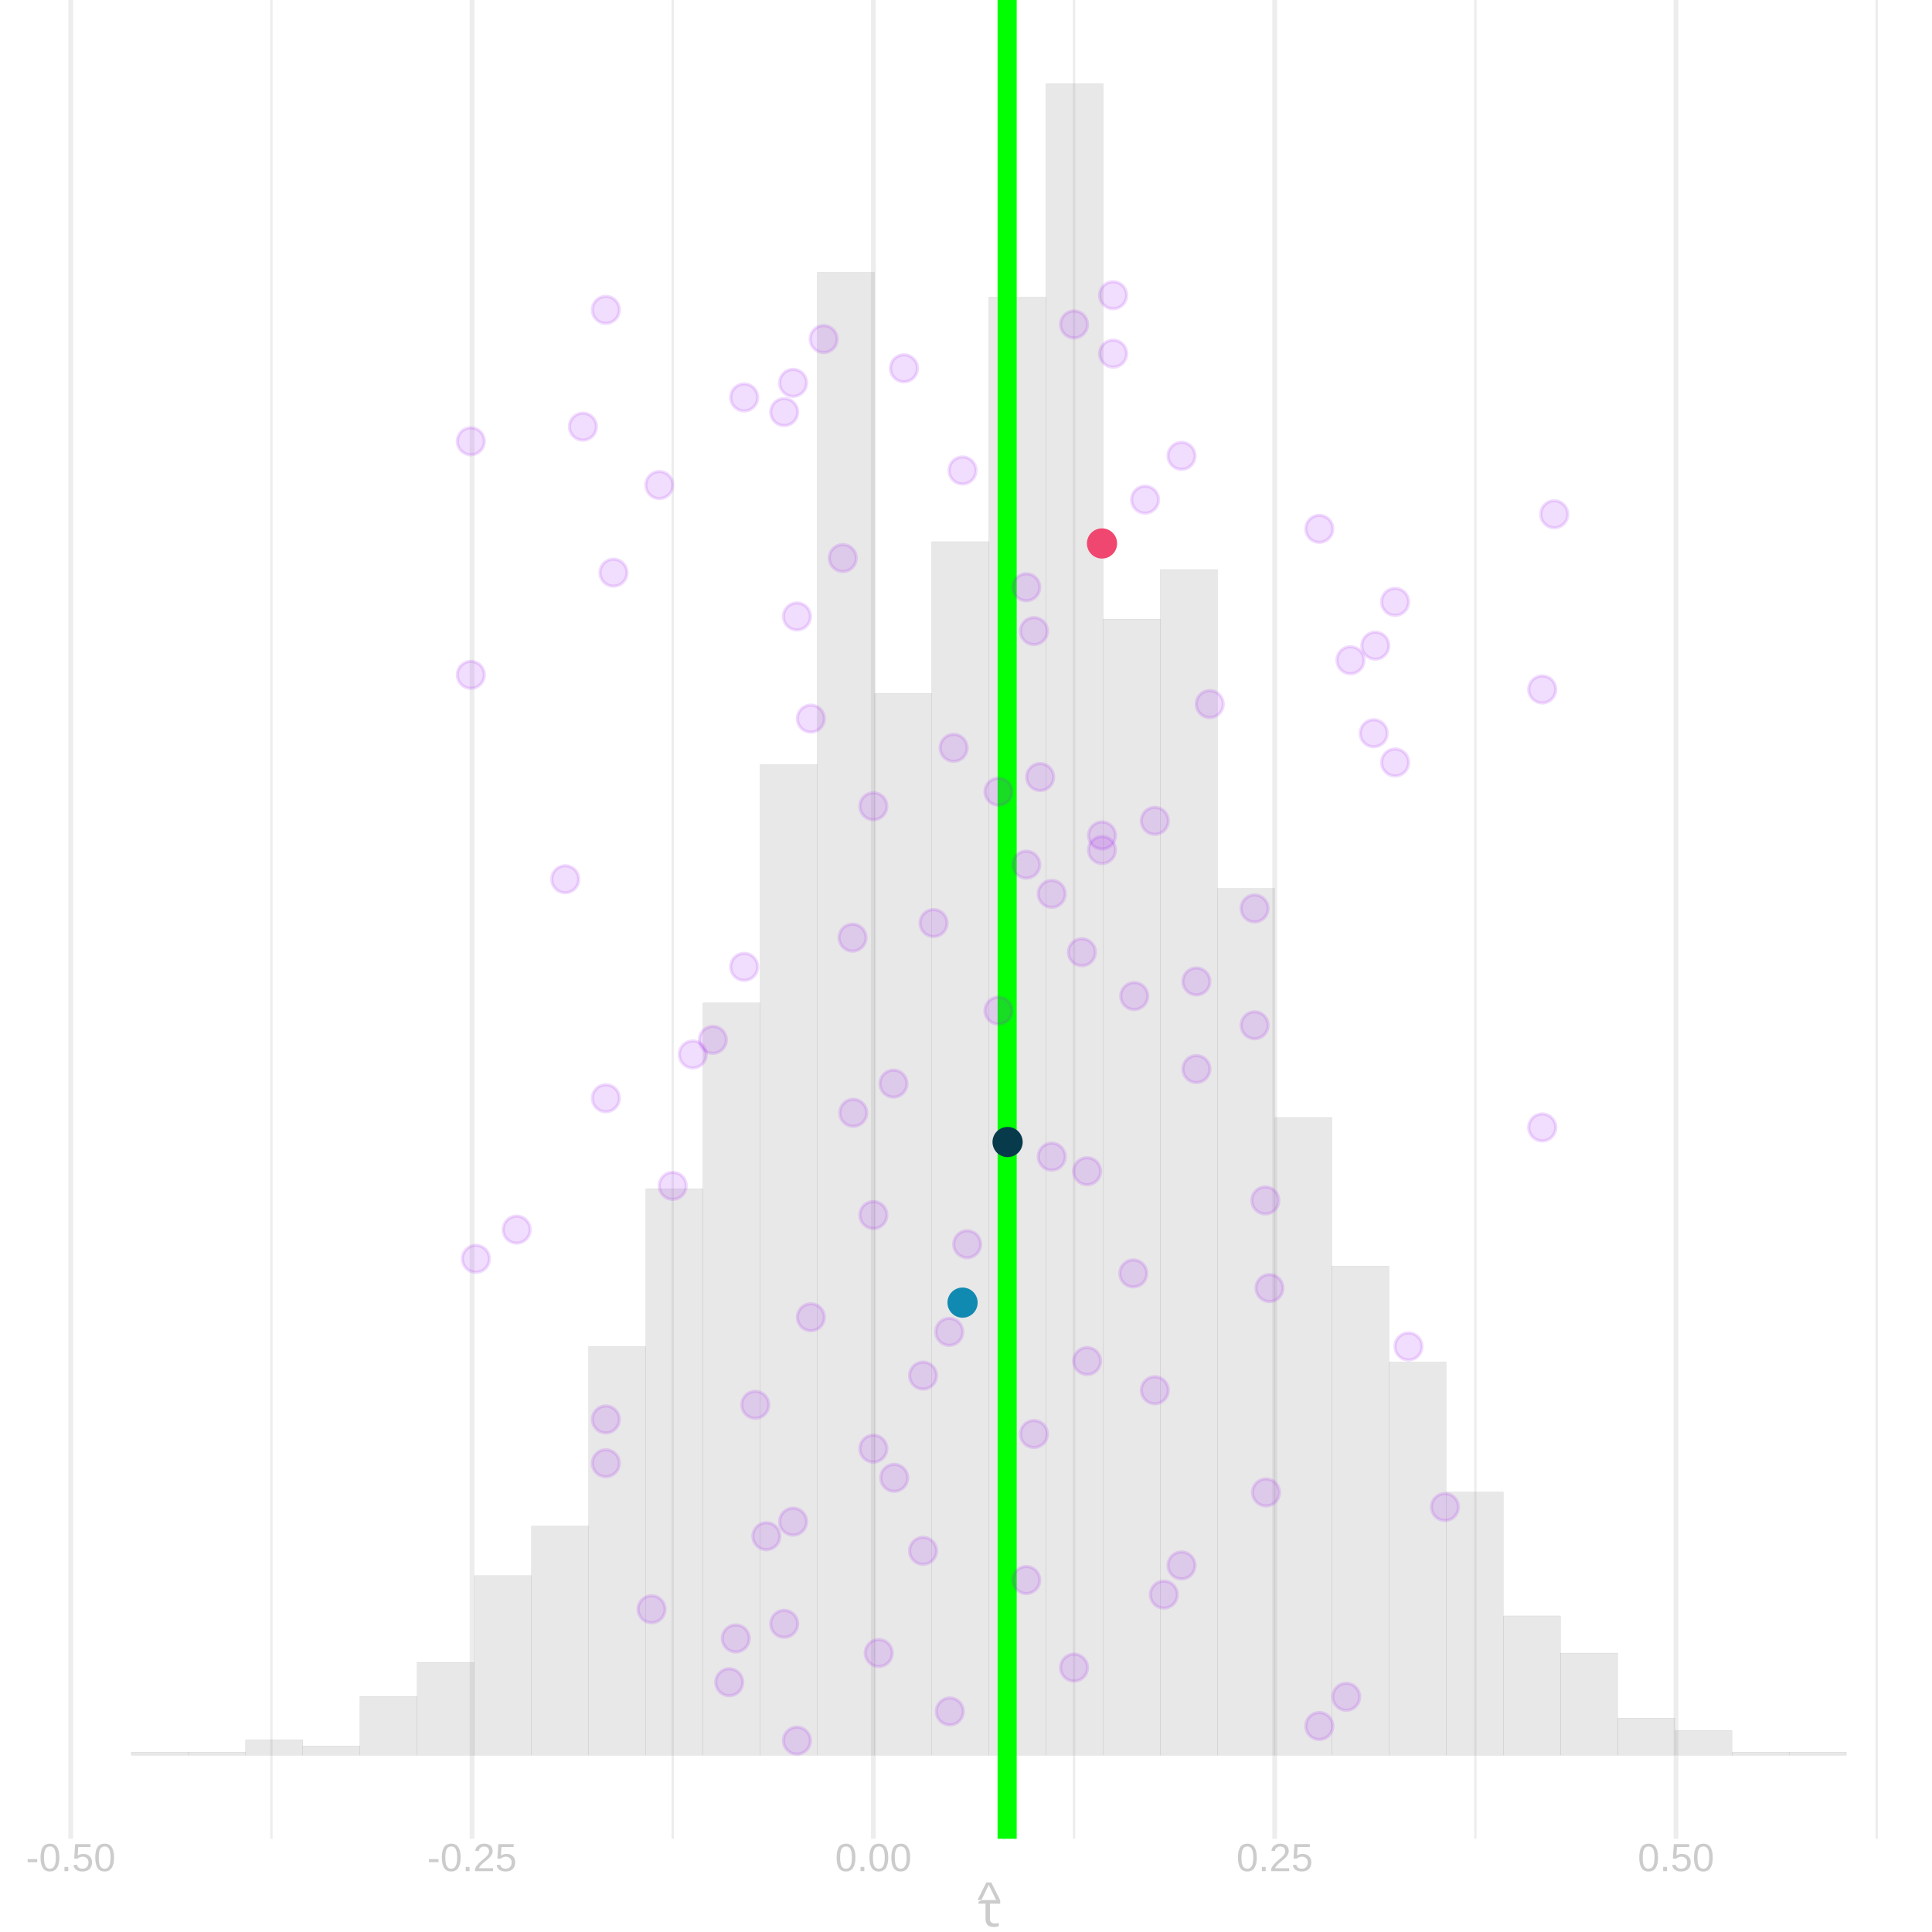
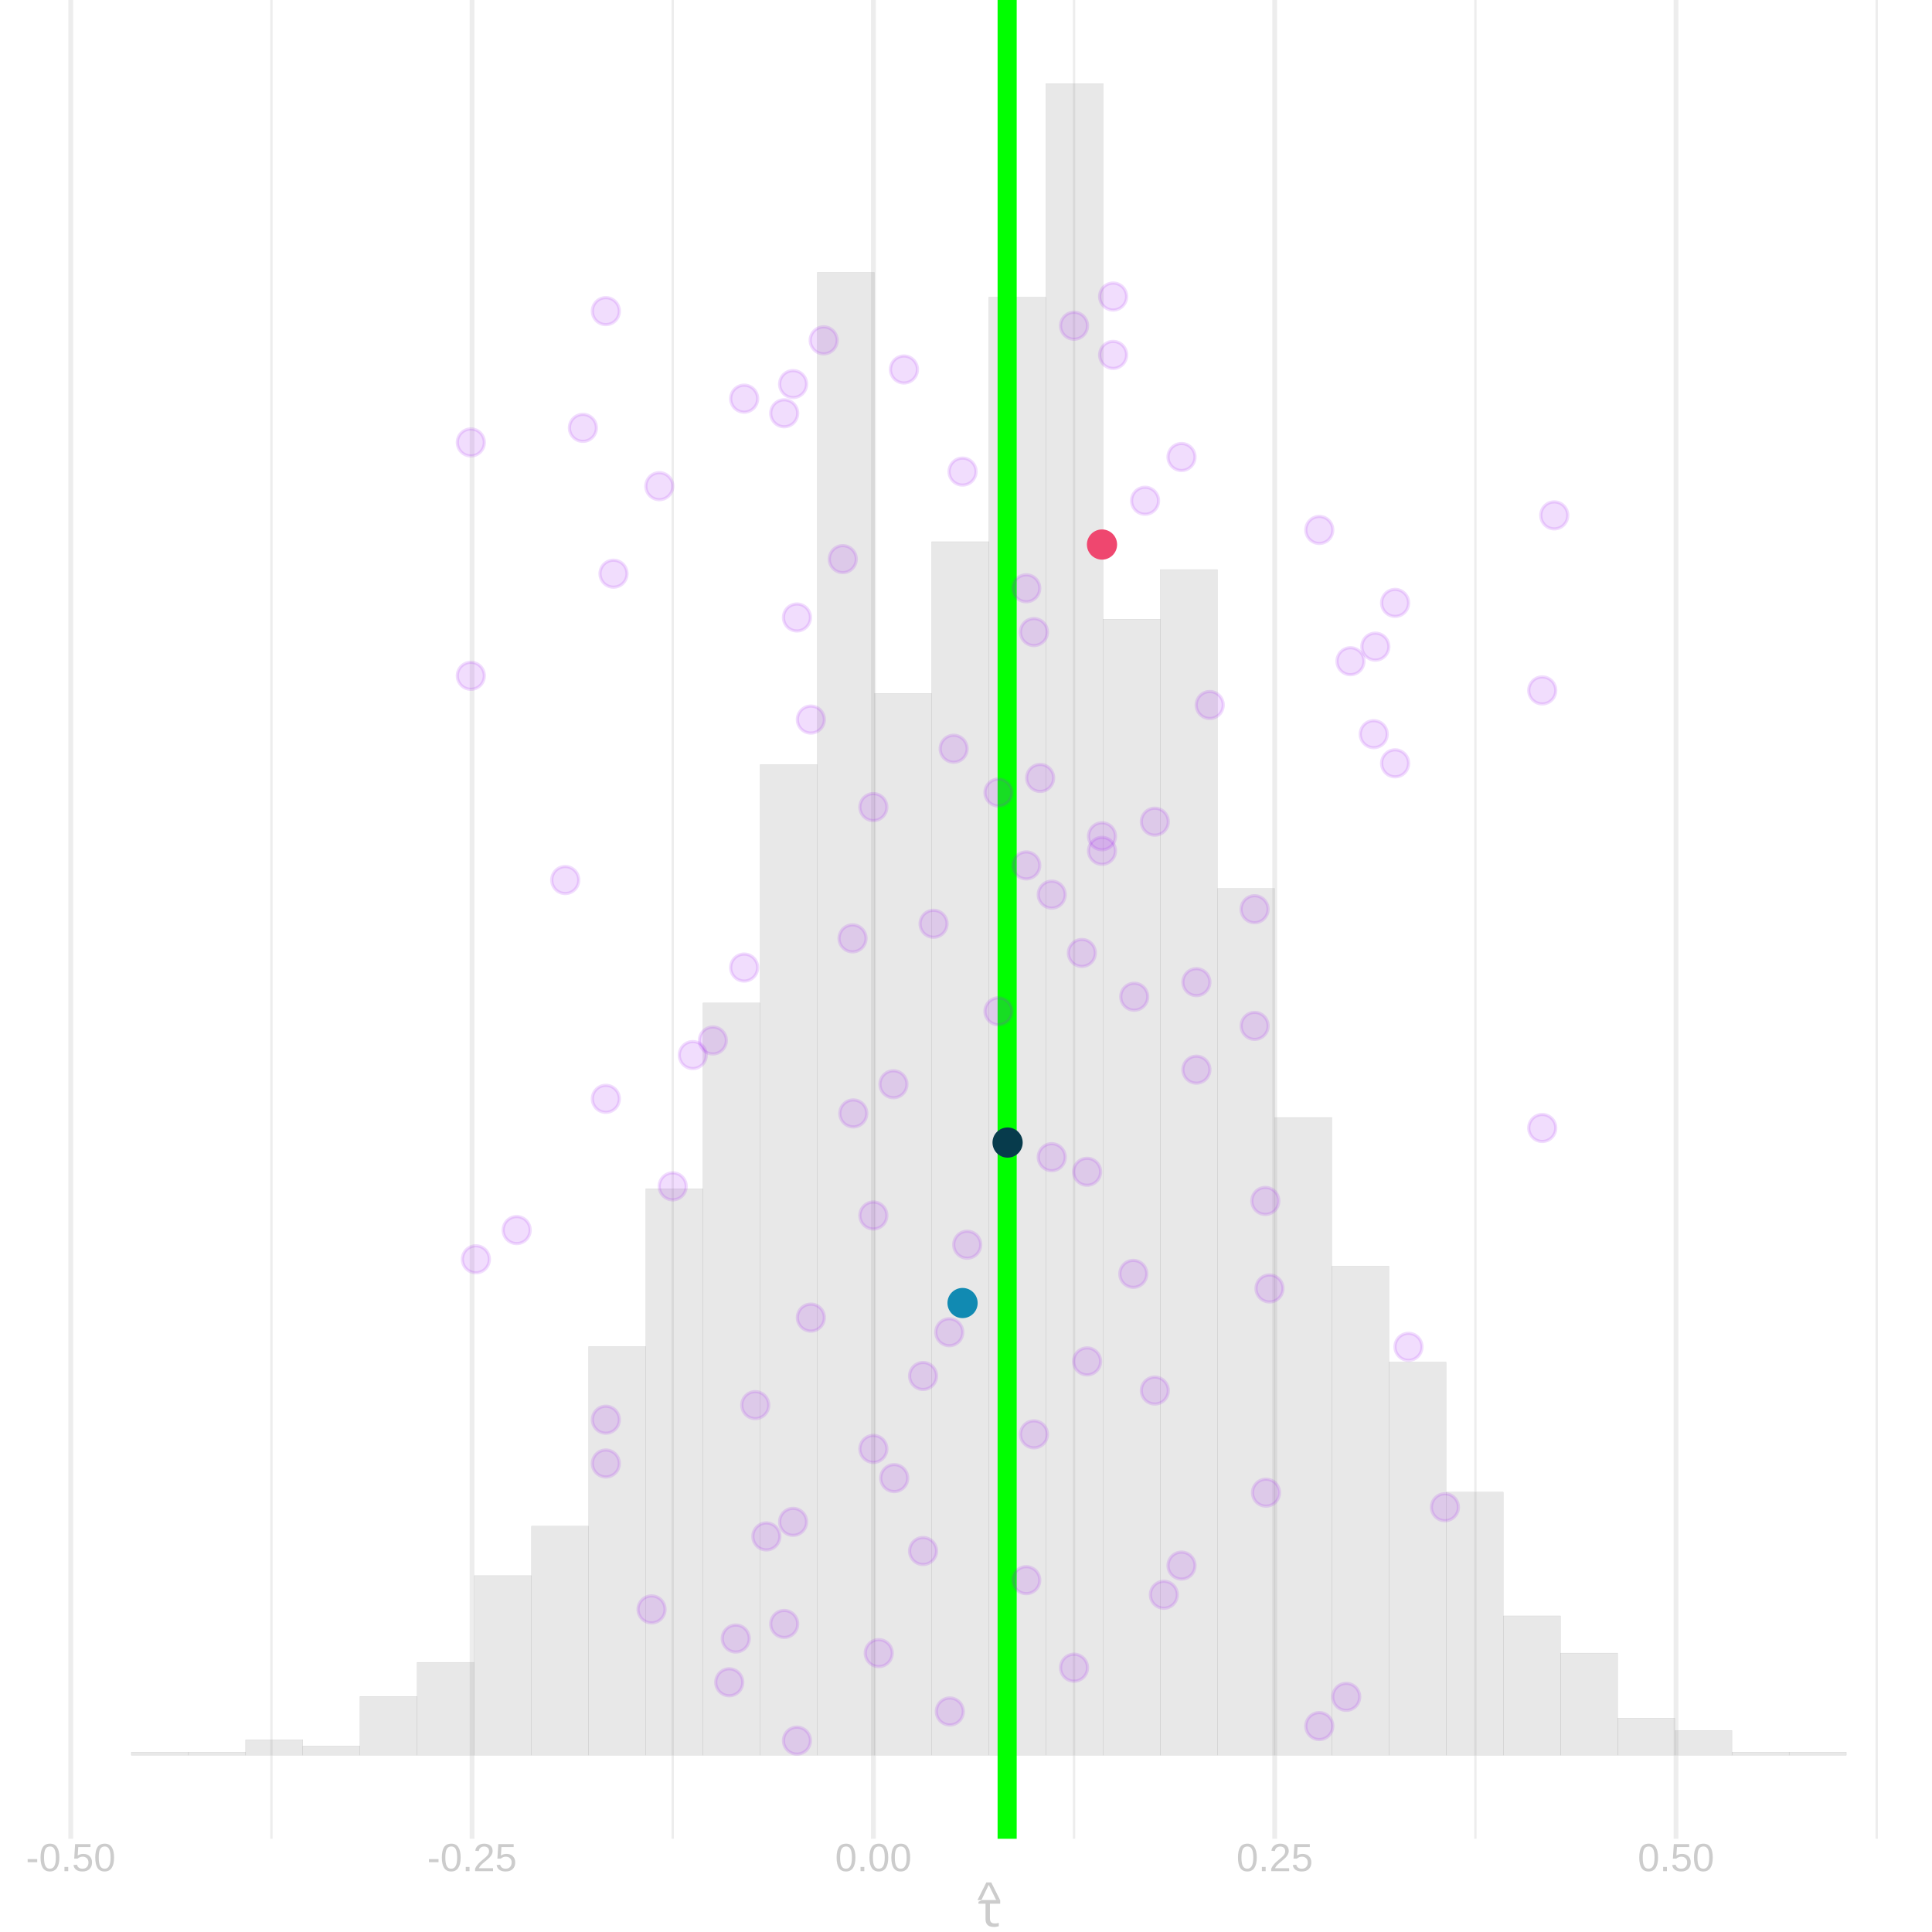
<svg xmlns="http://www.w3.org/2000/svg" width="432.00pt" height="432.00pt" viewBox="0 0 432.00 432.00">
  <g class="svglite">
    <defs>
      <style type="text/css">
    .svglite line, .svglite polyline, .svglite polygon, .svglite path, .svglite rect, .svglite circle {
      fill: none;
      stroke: #000000;
      stroke-linecap: round;
      stroke-linejoin: round;
      stroke-miterlimit: 10.00;
    }
    .svglite text {
      white-space: pre;
    }
    .svglite g.glyphgroup path {
      fill: inherit;
      stroke: none;
    }
  </style>
    </defs>
    <rect width="100%" height="100%" style="stroke: none; fill: none;" />
    <defs>
      <clipPath id="cpMC4wMHw0MzIuMDB8MC4wMHw0MzIuMDA=">
        <rect x="0.00" y="0.00" width="432.00" height="432.00" />
      </clipPath>
    </defs>
    <g clip-path="url(#cpMC4wMHw0MzIuMDB8MC4wMHw0MzIuMDA=)">
      <rect x="0.00" y="0.00" width="432.00" height="432.00" style="stroke-width: 1.07; stroke: none;" />
    </g>
    <defs>
      <clipPath id="cpMTAuMjB8NDMyLjAwfDAuMDB8NDExLjE2">
        <rect x="10.20" y="0.00" width="421.80" height="411.16" />
      </clipPath>
    </defs>
    <g clip-path="url(#cpMTAuMjB8NDMyLjAwfDAuMDB8NDExLjE2)">
      <rect x="10.20" y="0.00" width="421.80" height="411.16" style="stroke-width: 1.07; stroke: none;" />
      <polyline points="60.69,411.16 60.69,0.00 " style="stroke-width: 0.53; stroke: #000000; stroke-opacity: 0.071; stroke-linecap: butt;" />
      <polyline points="150.42,411.16 150.42,0.00 " style="stroke-width: 0.53; stroke: #000000; stroke-opacity: 0.071; stroke-linecap: butt;" />
      <polyline points="240.16,411.16 240.16,0.00 " style="stroke-width: 0.53; stroke: #000000; stroke-opacity: 0.071; stroke-linecap: butt;" />
      <polyline points="329.90,411.16 329.90,0.00 " style="stroke-width: 0.53; stroke: #000000; stroke-opacity: 0.071; stroke-linecap: butt;" />
      <polyline points="419.63,411.16 419.63,0.00 " style="stroke-width: 0.53; stroke: #000000; stroke-opacity: 0.071; stroke-linecap: butt;" />
      <polyline points="15.82,411.16 15.82,0.00 " style="stroke-width: 1.07; stroke: #000000; stroke-opacity: 0.071; stroke-linecap: butt;" />
      <polyline points="105.55,411.16 105.55,0.00 " style="stroke-width: 1.07; stroke: #000000; stroke-opacity: 0.071; stroke-linecap: butt;" />
      <polyline points="195.29,411.16 195.29,0.00 " style="stroke-width: 1.07; stroke: #000000; stroke-opacity: 0.071; stroke-linecap: butt;" />
      <polyline points="285.03,411.16 285.03,0.00 " style="stroke-width: 1.07; stroke: #000000; stroke-opacity: 0.071; stroke-linecap: butt;" />
      <polyline points="374.76,411.16 374.76,0.00 " style="stroke-width: 1.07; stroke: #000000; stroke-opacity: 0.071; stroke-linecap: butt;" />
      <rect x="29.37" y="391.78" width="12.78" height="0.69" style="stroke-width: 0.043; stroke: #BEBEBE; stroke-linecap: butt; stroke-linejoin: miter; fill: #666666; fill-opacity: 0.15;" />
      <rect x="42.15" y="391.78" width="12.78" height="0.69" style="stroke-width: 0.043; stroke: #BEBEBE; stroke-linecap: butt; stroke-linejoin: miter; fill: #666666; fill-opacity: 0.15;" />
      <rect x="54.93" y="389.01" width="12.78" height="3.46" style="stroke-width: 0.043; stroke: #BEBEBE; stroke-linecap: butt; stroke-linejoin: miter; fill: #666666; fill-opacity: 0.15;" />
      <rect x="67.71" y="390.39" width="12.78" height="2.08" style="stroke-width: 0.043; stroke: #BEBEBE; stroke-linecap: butt; stroke-linejoin: miter; fill: #666666; fill-opacity: 0.15;" />
      <rect x="80.50" y="379.32" width="12.78" height="13.15" style="stroke-width: 0.043; stroke: #BEBEBE; stroke-linecap: butt; stroke-linejoin: miter; fill: #666666; fill-opacity: 0.15;" />
      <rect x="93.28" y="371.71" width="12.78" height="20.77" style="stroke-width: 0.043; stroke: #BEBEBE; stroke-linecap: butt; stroke-linejoin: miter; fill: #666666; fill-opacity: 0.15;" />
      <rect x="106.06" y="352.32" width="12.78" height="40.15" style="stroke-width: 0.043; stroke: #BEBEBE; stroke-linecap: butt; stroke-linejoin: miter; fill: #666666; fill-opacity: 0.15;" />
      <rect x="118.84" y="341.25" width="12.78" height="51.22" style="stroke-width: 0.043; stroke: #BEBEBE; stroke-linecap: butt; stroke-linejoin: miter; fill: #666666; fill-opacity: 0.15;" />
      <rect x="131.62" y="301.10" width="12.78" height="91.37" style="stroke-width: 0.043; stroke: #BEBEBE; stroke-linecap: butt; stroke-linejoin: miter; fill: #666666; fill-opacity: 0.15;" />
      <rect x="144.41" y="265.80" width="12.78" height="126.67" style="stroke-width: 0.043; stroke: #BEBEBE; stroke-linecap: butt; stroke-linejoin: miter; fill: #666666; fill-opacity: 0.15;" />
      <rect x="157.19" y="224.27" width="12.78" height="168.20" style="stroke-width: 0.043; stroke: #BEBEBE; stroke-linecap: butt; stroke-linejoin: miter; fill: #666666; fill-opacity: 0.15;" />
      <rect x="169.97" y="170.97" width="12.78" height="221.50" style="stroke-width: 0.043; stroke: #BEBEBE; stroke-linecap: butt; stroke-linejoin: miter; fill: #666666; fill-opacity: 0.15;" />
      <rect x="182.75" y="60.91" width="12.78" height="331.56" style="stroke-width: 0.043; stroke: #BEBEBE; stroke-linecap: butt; stroke-linejoin: miter; fill: #666666; fill-opacity: 0.15;" />
      <rect x="195.53" y="155.05" width="12.78" height="237.42" style="stroke-width: 0.043; stroke: #BEBEBE; stroke-linecap: butt; stroke-linejoin: miter; fill: #666666; fill-opacity: 0.15;" />
      <rect x="208.32" y="121.13" width="12.78" height="271.34" style="stroke-width: 0.043; stroke: #BEBEBE; stroke-linecap: butt; stroke-linejoin: miter; fill: #666666; fill-opacity: 0.15;" />
      <rect x="221.10" y="66.45" width="12.78" height="326.02" style="stroke-width: 0.043; stroke: #BEBEBE; stroke-linecap: butt; stroke-linejoin: miter; fill: #666666; fill-opacity: 0.15;" />
      <rect x="233.88" y="18.69" width="12.78" height="373.78" style="stroke-width: 0.043; stroke: #BEBEBE; stroke-linecap: butt; stroke-linejoin: miter; fill: #666666; fill-opacity: 0.15;" />
      <rect x="246.66" y="138.44" width="12.78" height="254.03" style="stroke-width: 0.043; stroke: #BEBEBE; stroke-linecap: butt; stroke-linejoin: miter; fill: #666666; fill-opacity: 0.15;" />
      <rect x="259.44" y="127.36" width="12.78" height="265.11" style="stroke-width: 0.043; stroke: #BEBEBE; stroke-linecap: butt; stroke-linejoin: miter; fill: #666666; fill-opacity: 0.15;" />
      <rect x="272.23" y="198.66" width="12.78" height="193.81" style="stroke-width: 0.043; stroke: #BEBEBE; stroke-linecap: butt; stroke-linejoin: miter; fill: #666666; fill-opacity: 0.15;" />
      <rect x="285.01" y="249.88" width="12.78" height="142.59" style="stroke-width: 0.043; stroke: #BEBEBE; stroke-linecap: butt; stroke-linejoin: miter; fill: #666666; fill-opacity: 0.15;" />
      <rect x="297.79" y="283.11" width="12.78" height="109.37" style="stroke-width: 0.043; stroke: #BEBEBE; stroke-linecap: butt; stroke-linejoin: miter; fill: #666666; fill-opacity: 0.15;" />
      <rect x="310.57" y="304.56" width="12.78" height="87.91" style="stroke-width: 0.043; stroke: #BEBEBE; stroke-linecap: butt; stroke-linejoin: miter; fill: #666666; fill-opacity: 0.15;" />
      <rect x="323.35" y="333.64" width="12.78" height="58.84" style="stroke-width: 0.043; stroke: #BEBEBE; stroke-linecap: butt; stroke-linejoin: miter; fill: #666666; fill-opacity: 0.15;" />
      <rect x="336.14" y="361.32" width="12.78" height="31.15" style="stroke-width: 0.043; stroke: #BEBEBE; stroke-linecap: butt; stroke-linejoin: miter; fill: #666666; fill-opacity: 0.15;" />
      <rect x="348.92" y="369.63" width="12.78" height="22.84" style="stroke-width: 0.043; stroke: #BEBEBE; stroke-linecap: butt; stroke-linejoin: miter; fill: #666666; fill-opacity: 0.15;" />
      <rect x="361.70" y="384.16" width="12.78" height="8.31" style="stroke-width: 0.043; stroke: #BEBEBE; stroke-linecap: butt; stroke-linejoin: miter; fill: #666666; fill-opacity: 0.15;" />
      <rect x="374.48" y="386.93" width="12.78" height="5.54" style="stroke-width: 0.043; stroke: #BEBEBE; stroke-linecap: butt; stroke-linejoin: miter; fill: #666666; fill-opacity: 0.15;" />
      <rect x="387.26" y="391.78" width="12.78" height="0.69" style="stroke-width: 0.043; stroke: #BEBEBE; stroke-linecap: butt; stroke-linejoin: miter; fill: #666666; fill-opacity: 0.15;" />
      <rect x="400.05" y="391.78" width="12.78" height="0.69" style="stroke-width: 0.043; stroke: #BEBEBE; stroke-linecap: butt; stroke-linejoin: miter; fill: #666666; fill-opacity: 0.15;" />
      <line x1="225.20" y1="411.16" x2="225.20" y2="0.00" style="stroke-width: 4.27; stroke: #00FF00; stroke-linecap: butt;" />
-       <circle cx="225.30" cy="255.36" r="3.02" style="stroke-width: 0.71; stroke: #073B4C; fill: #073B4C;" />
-       <circle cx="246.41" cy="121.52" r="3.02" style="stroke-width: 0.71; stroke: #EF476F; fill: #EF476F;" />
-       <circle cx="215.23" cy="291.27" r="3.02" style="stroke-width: 0.71; stroke: #118AB2; fill: #118AB2;" />
-       <circle cx="175.35" cy="92.14" r="3.02" style="stroke-width: 0.71; stroke: #A020F0; stroke-opacity: 0.15; fill: #A020F0; fill-opacity: 0.15;" />
-       <circle cx="223.26" cy="177.02" r="3.02" style="stroke-width: 0.71; stroke: #A020F0; stroke-opacity: 0.15; fill: #A020F0; fill-opacity: 0.15;" />
-       <circle cx="171.36" cy="343.50" r="3.02" style="stroke-width: 0.71; stroke: #A020F0; stroke-opacity: 0.15; fill: #A020F0; fill-opacity: 0.15;" />
-       <circle cx="105.28" cy="98.67" r="3.02" style="stroke-width: 0.71; stroke: #A020F0; stroke-opacity: 0.15; fill: #A020F0; fill-opacity: 0.15;" />
-       <circle cx="164.52" cy="366.36" r="3.02" style="stroke-width: 0.71; stroke: #A020F0; stroke-opacity: 0.15; fill: #A020F0; fill-opacity: 0.15;" />
-       <circle cx="232.58" cy="173.75" r="3.02" style="stroke-width: 0.71; stroke: #A020F0; stroke-opacity: 0.15; fill: #A020F0; fill-opacity: 0.15;" />
-       <circle cx="215.23" cy="105.20" r="3.02" style="stroke-width: 0.71; stroke: #A020F0; stroke-opacity: 0.15; fill: #A020F0; fill-opacity: 0.15;" />
-       <circle cx="243.08" cy="261.89" r="3.02" style="stroke-width: 0.71; stroke: #A020F0; stroke-opacity: 0.15; fill: #A020F0; fill-opacity: 0.15;" />
-       <circle cx="231.19" cy="320.65" r="3.02" style="stroke-width: 0.71; stroke: #A020F0; stroke-opacity: 0.15; fill: #A020F0; fill-opacity: 0.15;" />
-       <circle cx="267.52" cy="239.04" r="3.02" style="stroke-width: 0.71; stroke: #A020F0; stroke-opacity: 0.15; fill: #A020F0; fill-opacity: 0.15;" />
-       <circle cx="166.40" cy="88.87" r="3.02" style="stroke-width: 0.71; stroke: #A020F0; stroke-opacity: 0.15; fill: #A020F0; fill-opacity: 0.15;" />
-       <circle cx="235.17" cy="199.87" r="3.02" style="stroke-width: 0.71; stroke: #A020F0; stroke-opacity: 0.15; fill: #A020F0; fill-opacity: 0.15;" />
-       <circle cx="229.48" cy="353.30" r="3.02" style="stroke-width: 0.71; stroke: #A020F0; stroke-opacity: 0.15; fill: #A020F0; fill-opacity: 0.15;" />
-       <circle cx="223.26" cy="225.98" r="3.02" style="stroke-width: 0.71; stroke: #A020F0; stroke-opacity: 0.15; fill: #A020F0; fill-opacity: 0.15;" />
-       <circle cx="135.47" cy="327.18" r="3.02" style="stroke-width: 0.71; stroke: #A020F0; stroke-opacity: 0.15; fill: #A020F0; fill-opacity: 0.15;" />
-       <circle cx="177.34" cy="85.61" r="3.02" style="stroke-width: 0.71; stroke: #A020F0; stroke-opacity: 0.15; fill: #A020F0; fill-opacity: 0.15;" />
-       <circle cx="240.16" cy="72.55" r="3.02" style="stroke-width: 0.71; stroke: #A020F0; stroke-opacity: 0.15; fill: #A020F0; fill-opacity: 0.15;" />
-       <circle cx="311.95" cy="134.58" r="3.02" style="stroke-width: 0.71; stroke: #A020F0; stroke-opacity: 0.15; fill: #A020F0; fill-opacity: 0.15;" />
-       <circle cx="240.16" cy="372.88" r="3.02" style="stroke-width: 0.71; stroke: #A020F0; stroke-opacity: 0.15; fill: #A020F0; fill-opacity: 0.15;" />
-       <circle cx="177.34" cy="340.24" r="3.02" style="stroke-width: 0.71; stroke: #A020F0; stroke-opacity: 0.15; fill: #A020F0; fill-opacity: 0.15;" />
-       <circle cx="264.19" cy="101.93" r="3.02" style="stroke-width: 0.71; stroke: #A020F0; stroke-opacity: 0.15; fill: #A020F0; fill-opacity: 0.15;" />
-       <circle cx="256.04" cy="111.73" r="3.02" style="stroke-width: 0.71; stroke: #A020F0; stroke-opacity: 0.15; fill: #A020F0; fill-opacity: 0.15;" />
-       <circle cx="195.29" cy="323.92" r="3.02" style="stroke-width: 0.71; stroke: #A020F0; stroke-opacity: 0.15; fill: #A020F0; fill-opacity: 0.15;" />
-       <circle cx="301.02" cy="379.41" r="3.02" style="stroke-width: 0.71; stroke: #A020F0; stroke-opacity: 0.15; fill: #A020F0; fill-opacity: 0.15;" />
-       <circle cx="260.24" cy="356.56" r="3.02" style="stroke-width: 0.71; stroke: #A020F0; stroke-opacity: 0.15; fill: #A020F0; fill-opacity: 0.15;" />
-       <circle cx="206.40" cy="307.59" r="3.02" style="stroke-width: 0.71; stroke: #A020F0; stroke-opacity: 0.15; fill: #A020F0; fill-opacity: 0.15;" />
-       <circle cx="295.00" cy="385.94" r="3.02" style="stroke-width: 0.71; stroke: #A020F0; stroke-opacity: 0.15; fill: #A020F0; fill-opacity: 0.15;" />
-       <circle cx="282.93" cy="268.42" r="3.02" style="stroke-width: 0.71; stroke: #A020F0; stroke-opacity: 0.15; fill: #A020F0; fill-opacity: 0.15;" />
-       <circle cx="344.85" cy="252.10" r="3.02" style="stroke-width: 0.71; stroke: #A020F0; stroke-opacity: 0.15; fill: #A020F0; fill-opacity: 0.15;" />
-       <circle cx="115.53" cy="274.95" r="3.02" style="stroke-width: 0.71; stroke: #A020F0; stroke-opacity: 0.15; fill: #A020F0; fill-opacity: 0.15;" />
-       <circle cx="212.38" cy="382.68" r="3.02" style="stroke-width: 0.71; stroke: #A020F0; stroke-opacity: 0.15; fill: #A020F0; fill-opacity: 0.15;" />
-       <circle cx="267.52" cy="219.45" r="3.02" style="stroke-width: 0.71; stroke: #A020F0; stroke-opacity: 0.15; fill: #A020F0; fill-opacity: 0.15;" />
-       <circle cx="235.17" cy="258.63" r="3.02" style="stroke-width: 0.71; stroke: #A020F0; stroke-opacity: 0.15; fill: #A020F0; fill-opacity: 0.15;" />
-       <circle cx="248.90" cy="79.08" r="3.02" style="stroke-width: 0.71; stroke: #A020F0; stroke-opacity: 0.15; fill: #A020F0; fill-opacity: 0.15;" />
-       <circle cx="231.19" cy="141.11" r="3.02" style="stroke-width: 0.71; stroke: #A020F0; stroke-opacity: 0.15; fill: #A020F0; fill-opacity: 0.15;" />
-       <circle cx="147.43" cy="108.46" r="3.02" style="stroke-width: 0.71; stroke: #A020F0; stroke-opacity: 0.15; fill: #A020F0; fill-opacity: 0.15;" />
-       <circle cx="135.47" cy="245.57" r="3.02" style="stroke-width: 0.71; stroke: #A020F0; stroke-opacity: 0.15; fill: #A020F0; fill-opacity: 0.15;" />
-       <circle cx="130.34" cy="95.40" r="3.02" style="stroke-width: 0.71; stroke: #A020F0; stroke-opacity: 0.15; fill: #A020F0; fill-opacity: 0.15;" />
-       <circle cx="195.29" cy="180.28" r="3.02" style="stroke-width: 0.71; stroke: #A020F0; stroke-opacity: 0.15; fill: #A020F0; fill-opacity: 0.15;" />
-       <circle cx="137.18" cy="128.05" r="3.02" style="stroke-width: 0.71; stroke: #A020F0; stroke-opacity: 0.15; fill: #A020F0; fill-opacity: 0.15;" />
-       <circle cx="106.41" cy="281.48" r="3.02" style="stroke-width: 0.71; stroke: #A020F0; stroke-opacity: 0.15; fill: #A020F0; fill-opacity: 0.15;" />
-       <circle cx="283.86" cy="288.01" r="3.02" style="stroke-width: 0.71; stroke: #A020F0; stroke-opacity: 0.15; fill: #A020F0; fill-opacity: 0.15;" />
-       <circle cx="347.54" cy="114.99" r="3.02" style="stroke-width: 0.71; stroke: #A020F0; stroke-opacity: 0.15; fill: #A020F0; fill-opacity: 0.15;" />
-       <circle cx="301.97" cy="147.63" r="3.02" style="stroke-width: 0.71; stroke: #A020F0; stroke-opacity: 0.15; fill: #A020F0; fill-opacity: 0.15;" />
-       <circle cx="246.41" cy="190.07" r="3.02" style="stroke-width: 0.71; stroke: #A020F0; stroke-opacity: 0.15; fill: #A020F0; fill-opacity: 0.15;" />
-       <circle cx="168.88" cy="314.12" r="3.02" style="stroke-width: 0.71; stroke: #A020F0; stroke-opacity: 0.15; fill: #A020F0; fill-opacity: 0.15;" />
-       <circle cx="145.69" cy="359.83" r="3.02" style="stroke-width: 0.71; stroke: #A020F0; stroke-opacity: 0.15; fill: #A020F0; fill-opacity: 0.15;" />
-       <circle cx="199.78" cy="242.30" r="3.02" style="stroke-width: 0.71; stroke: #A020F0; stroke-opacity: 0.15; fill: #A020F0; fill-opacity: 0.15;" />
-       <circle cx="188.45" cy="124.78" r="3.02" style="stroke-width: 0.71; stroke: #A020F0; stroke-opacity: 0.15; fill: #A020F0; fill-opacity: 0.15;" />
-       <circle cx="154.91" cy="235.78" r="3.02" style="stroke-width: 0.71; stroke: #A020F0; stroke-opacity: 0.15; fill: #A020F0; fill-opacity: 0.15;" />
-       <circle cx="135.47" cy="317.39" r="3.02" style="stroke-width: 0.71; stroke: #A020F0; stroke-opacity: 0.15; fill: #A020F0; fill-opacity: 0.15;" />
-       <circle cx="163.06" cy="376.15" r="3.02" style="stroke-width: 0.71; stroke: #A020F0; stroke-opacity: 0.15; fill: #A020F0; fill-opacity: 0.15;" />
-       <circle cx="190.63" cy="209.66" r="3.02" style="stroke-width: 0.71; stroke: #A020F0; stroke-opacity: 0.15; fill: #A020F0; fill-opacity: 0.15;" />
-       <circle cx="307.17" cy="163.96" r="3.02" style="stroke-width: 0.71; stroke: #A020F0; stroke-opacity: 0.15; fill: #A020F0; fill-opacity: 0.15;" />
-       <circle cx="184.18" cy="75.82" r="3.02" style="stroke-width: 0.71; stroke: #A020F0; stroke-opacity: 0.15; fill: #A020F0; fill-opacity: 0.15;" />
-       <circle cx="307.53" cy="144.37" r="3.02" style="stroke-width: 0.71; stroke: #A020F0; stroke-opacity: 0.15; fill: #A020F0; fill-opacity: 0.15;" />
-       <circle cx="178.20" cy="137.84" r="3.02" style="stroke-width: 0.71; stroke: #A020F0; stroke-opacity: 0.15; fill: #A020F0; fill-opacity: 0.15;" />
-       <circle cx="258.22" cy="183.54" r="3.02" style="stroke-width: 0.71; stroke: #A020F0; stroke-opacity: 0.15; fill: #A020F0; fill-opacity: 0.15;" />
-       <circle cx="314.94" cy="301.07" r="3.02" style="stroke-width: 0.71; stroke: #A020F0; stroke-opacity: 0.15; fill: #A020F0; fill-opacity: 0.15;" />
-       <circle cx="248.90" cy="66.02" r="3.02" style="stroke-width: 0.71; stroke: #A020F0; stroke-opacity: 0.15; fill: #A020F0; fill-opacity: 0.15;" />
-       <circle cx="283.08" cy="333.71" r="3.02" style="stroke-width: 0.71; stroke: #A020F0; stroke-opacity: 0.15; fill: #A020F0; fill-opacity: 0.15;" />
-       <circle cx="212.26" cy="297.80" r="3.02" style="stroke-width: 0.71; stroke: #A020F0; stroke-opacity: 0.15; fill: #A020F0; fill-opacity: 0.15;" />
-       <circle cx="295.00" cy="118.25" r="3.02" style="stroke-width: 0.71; stroke: #A020F0; stroke-opacity: 0.15; fill: #A020F0; fill-opacity: 0.15;" />
-       <circle cx="181.31" cy="294.54" r="3.02" style="stroke-width: 0.71; stroke: #A020F0; stroke-opacity: 0.15; fill: #A020F0; fill-opacity: 0.15;" />
-       <circle cx="246.41" cy="186.81" r="3.02" style="stroke-width: 0.71; stroke: #A020F0; stroke-opacity: 0.15; fill: #A020F0; fill-opacity: 0.15;" />
-       <circle cx="241.91" cy="212.92" r="3.02" style="stroke-width: 0.71; stroke: #A020F0; stroke-opacity: 0.15; fill: #A020F0; fill-opacity: 0.15;" />
-       <circle cx="229.48" cy="131.31" r="3.02" style="stroke-width: 0.71; stroke: #A020F0; stroke-opacity: 0.15; fill: #A020F0; fill-opacity: 0.15;" />
-       <circle cx="105.28" cy="150.90" r="3.02" style="stroke-width: 0.71; stroke: #A020F0; stroke-opacity: 0.15; fill: #A020F0; fill-opacity: 0.15;" />
-       <circle cx="190.80" cy="248.83" r="3.02" style="stroke-width: 0.71; stroke: #A020F0; stroke-opacity: 0.15; fill: #A020F0; fill-opacity: 0.15;" />
-       <circle cx="323.09" cy="336.98" r="3.02" style="stroke-width: 0.71; stroke: #A020F0; stroke-opacity: 0.15; fill: #A020F0; fill-opacity: 0.15;" />
-       <circle cx="344.85" cy="154.16" r="3.02" style="stroke-width: 0.71; stroke: #A020F0; stroke-opacity: 0.15; fill: #A020F0; fill-opacity: 0.15;" />
-       <circle cx="264.19" cy="350.03" r="3.02" style="stroke-width: 0.71; stroke: #A020F0; stroke-opacity: 0.15; fill: #A020F0; fill-opacity: 0.15;" />
-       <circle cx="229.48" cy="193.34" r="3.02" style="stroke-width: 0.71; stroke: #A020F0; stroke-opacity: 0.15; fill: #A020F0; fill-opacity: 0.15;" />
-       <circle cx="126.39" cy="196.60" r="3.02" style="stroke-width: 0.71; stroke: #A020F0; stroke-opacity: 0.15; fill: #A020F0; fill-opacity: 0.15;" />
-       <circle cx="253.62" cy="222.72" r="3.02" style="stroke-width: 0.71; stroke: #A020F0; stroke-opacity: 0.15; fill: #A020F0; fill-opacity: 0.15;" />
-       <circle cx="195.29" cy="271.69" r="3.02" style="stroke-width: 0.71; stroke: #A020F0; stroke-opacity: 0.15; fill: #A020F0; fill-opacity: 0.15;" />
+       <circle cx="225.30" cy="255.48" r="3.02" style="stroke-width: 0.71; stroke: #073B4C; fill: #073B4C;" />
+       <circle cx="246.41" cy="121.76" r="3.02" style="stroke-width: 0.71; stroke: #EF476F; fill: #EF476F;" />
+       <circle cx="215.23" cy="291.36" r="3.02" style="stroke-width: 0.71; stroke: #118AB2; fill: #118AB2;" />
+       <circle cx="175.35" cy="92.41" r="3.02" style="stroke-width: 0.71; stroke: #A020F0; stroke-opacity: 0.15; fill: #A020F0; fill-opacity: 0.15;" />
+       <circle cx="223.26" cy="177.21" r="3.02" style="stroke-width: 0.71; stroke: #A020F0; stroke-opacity: 0.15; fill: #A020F0; fill-opacity: 0.15;" />
+       <circle cx="171.36" cy="343.55" r="3.02" style="stroke-width: 0.71; stroke: #A020F0; stroke-opacity: 0.15; fill: #A020F0; fill-opacity: 0.15;" />
+       <circle cx="105.28" cy="98.93" r="3.02" style="stroke-width: 0.71; stroke: #A020F0; stroke-opacity: 0.15; fill: #A020F0; fill-opacity: 0.15;" />
+       <circle cx="164.52" cy="366.38" r="3.02" style="stroke-width: 0.71; stroke: #A020F0; stroke-opacity: 0.15; fill: #A020F0; fill-opacity: 0.15;" />
+       <circle cx="232.58" cy="173.95" r="3.02" style="stroke-width: 0.71; stroke: #A020F0; stroke-opacity: 0.15; fill: #A020F0; fill-opacity: 0.15;" />
+       <circle cx="215.23" cy="105.45" r="3.02" style="stroke-width: 0.71; stroke: #A020F0; stroke-opacity: 0.15; fill: #A020F0; fill-opacity: 0.15;" />
+       <circle cx="243.08" cy="262.01" r="3.02" style="stroke-width: 0.71; stroke: #A020F0; stroke-opacity: 0.15; fill: #A020F0; fill-opacity: 0.15;" />
+       <circle cx="231.19" cy="320.72" r="3.02" style="stroke-width: 0.71; stroke: #A020F0; stroke-opacity: 0.15; fill: #A020F0; fill-opacity: 0.15;" />
+       <circle cx="267.52" cy="239.18" r="3.02" style="stroke-width: 0.71; stroke: #A020F0; stroke-opacity: 0.15; fill: #A020F0; fill-opacity: 0.15;" />
+       <circle cx="166.40" cy="89.14" r="3.02" style="stroke-width: 0.71; stroke: #A020F0; stroke-opacity: 0.15; fill: #A020F0; fill-opacity: 0.15;" />
+       <circle cx="235.17" cy="200.04" r="3.02" style="stroke-width: 0.71; stroke: #A020F0; stroke-opacity: 0.15; fill: #A020F0; fill-opacity: 0.15;" />
+       <circle cx="229.48" cy="353.33" r="3.02" style="stroke-width: 0.71; stroke: #A020F0; stroke-opacity: 0.15; fill: #A020F0; fill-opacity: 0.15;" />
+       <circle cx="223.26" cy="226.13" r="3.02" style="stroke-width: 0.71; stroke: #A020F0; stroke-opacity: 0.15; fill: #A020F0; fill-opacity: 0.15;" />
+       <circle cx="135.47" cy="327.24" r="3.02" style="stroke-width: 0.71; stroke: #A020F0; stroke-opacity: 0.15; fill: #A020F0; fill-opacity: 0.15;" />
+       <circle cx="177.34" cy="85.88" r="3.02" style="stroke-width: 0.71; stroke: #A020F0; stroke-opacity: 0.15; fill: #A020F0; fill-opacity: 0.15;" />
+       <circle cx="240.16" cy="72.84" r="3.02" style="stroke-width: 0.71; stroke: #A020F0; stroke-opacity: 0.15; fill: #A020F0; fill-opacity: 0.15;" />
+       <circle cx="311.95" cy="134.81" r="3.02" style="stroke-width: 0.71; stroke: #A020F0; stroke-opacity: 0.15; fill: #A020F0; fill-opacity: 0.15;" />
+       <circle cx="240.16" cy="372.90" r="3.02" style="stroke-width: 0.71; stroke: #A020F0; stroke-opacity: 0.15; fill: #A020F0; fill-opacity: 0.15;" />
+       <circle cx="177.34" cy="340.29" r="3.02" style="stroke-width: 0.71; stroke: #A020F0; stroke-opacity: 0.15; fill: #A020F0; fill-opacity: 0.15;" />
+       <circle cx="264.19" cy="102.19" r="3.02" style="stroke-width: 0.71; stroke: #A020F0; stroke-opacity: 0.15; fill: #A020F0; fill-opacity: 0.15;" />
+       <circle cx="256.04" cy="111.97" r="3.02" style="stroke-width: 0.71; stroke: #A020F0; stroke-opacity: 0.15; fill: #A020F0; fill-opacity: 0.15;" />
+       <circle cx="195.29" cy="323.98" r="3.02" style="stroke-width: 0.71; stroke: #A020F0; stroke-opacity: 0.15; fill: #A020F0; fill-opacity: 0.15;" />
+       <circle cx="301.02" cy="379.42" r="3.02" style="stroke-width: 0.71; stroke: #A020F0; stroke-opacity: 0.15; fill: #A020F0; fill-opacity: 0.15;" />
+       <circle cx="260.24" cy="356.59" r="3.02" style="stroke-width: 0.71; stroke: #A020F0; stroke-opacity: 0.15; fill: #A020F0; fill-opacity: 0.15;" />
+       <circle cx="206.40" cy="307.67" r="3.02" style="stroke-width: 0.71; stroke: #A020F0; stroke-opacity: 0.15; fill: #A020F0; fill-opacity: 0.15;" />
+       <circle cx="295.00" cy="385.95" r="3.02" style="stroke-width: 0.71; stroke: #A020F0; stroke-opacity: 0.15; fill: #A020F0; fill-opacity: 0.15;" />
+       <circle cx="282.93" cy="268.53" r="3.02" style="stroke-width: 0.71; stroke: #A020F0; stroke-opacity: 0.15; fill: #A020F0; fill-opacity: 0.15;" />
+       <circle cx="344.85" cy="252.22" r="3.02" style="stroke-width: 0.71; stroke: #A020F0; stroke-opacity: 0.15; fill: #A020F0; fill-opacity: 0.15;" />
+       <circle cx="115.53" cy="275.05" r="3.02" style="stroke-width: 0.71; stroke: #A020F0; stroke-opacity: 0.15; fill: #A020F0; fill-opacity: 0.15;" />
+       <circle cx="212.38" cy="382.69" r="3.02" style="stroke-width: 0.71; stroke: #A020F0; stroke-opacity: 0.15; fill: #A020F0; fill-opacity: 0.15;" />
+       <circle cx="267.52" cy="219.61" r="3.02" style="stroke-width: 0.71; stroke: #A020F0; stroke-opacity: 0.15; fill: #A020F0; fill-opacity: 0.15;" />
+       <circle cx="235.17" cy="258.75" r="3.02" style="stroke-width: 0.71; stroke: #A020F0; stroke-opacity: 0.15; fill: #A020F0; fill-opacity: 0.15;" />
+       <circle cx="248.90" cy="79.36" r="3.02" style="stroke-width: 0.71; stroke: #A020F0; stroke-opacity: 0.15; fill: #A020F0; fill-opacity: 0.15;" />
+       <circle cx="231.19" cy="141.33" r="3.02" style="stroke-width: 0.71; stroke: #A020F0; stroke-opacity: 0.15; fill: #A020F0; fill-opacity: 0.15;" />
+       <circle cx="147.43" cy="108.71" r="3.02" style="stroke-width: 0.71; stroke: #A020F0; stroke-opacity: 0.15; fill: #A020F0; fill-opacity: 0.15;" />
+       <circle cx="135.47" cy="245.70" r="3.02" style="stroke-width: 0.71; stroke: #A020F0; stroke-opacity: 0.15; fill: #A020F0; fill-opacity: 0.15;" />
+       <circle cx="130.34" cy="95.67" r="3.02" style="stroke-width: 0.71; stroke: #A020F0; stroke-opacity: 0.15; fill: #A020F0; fill-opacity: 0.15;" />
+       <circle cx="195.29" cy="180.47" r="3.02" style="stroke-width: 0.71; stroke: #A020F0; stroke-opacity: 0.15; fill: #A020F0; fill-opacity: 0.15;" />
+       <circle cx="137.18" cy="128.28" r="3.02" style="stroke-width: 0.71; stroke: #A020F0; stroke-opacity: 0.15; fill: #A020F0; fill-opacity: 0.15;" />
+       <circle cx="106.41" cy="281.58" r="3.02" style="stroke-width: 0.71; stroke: #A020F0; stroke-opacity: 0.15; fill: #A020F0; fill-opacity: 0.15;" />
+       <circle cx="283.86" cy="288.10" r="3.02" style="stroke-width: 0.71; stroke: #A020F0; stroke-opacity: 0.15; fill: #A020F0; fill-opacity: 0.15;" />
+       <circle cx="347.54" cy="115.24" r="3.02" style="stroke-width: 0.71; stroke: #A020F0; stroke-opacity: 0.15; fill: #A020F0; fill-opacity: 0.15;" />
+       <circle cx="301.97" cy="147.85" r="3.02" style="stroke-width: 0.71; stroke: #A020F0; stroke-opacity: 0.15; fill: #A020F0; fill-opacity: 0.15;" />
+       <circle cx="246.41" cy="190.25" r="3.02" style="stroke-width: 0.71; stroke: #A020F0; stroke-opacity: 0.15; fill: #A020F0; fill-opacity: 0.15;" />
+       <circle cx="168.88" cy="314.19" r="3.02" style="stroke-width: 0.71; stroke: #A020F0; stroke-opacity: 0.15; fill: #A020F0; fill-opacity: 0.15;" />
+       <circle cx="145.69" cy="359.86" r="3.02" style="stroke-width: 0.71; stroke: #A020F0; stroke-opacity: 0.15; fill: #A020F0; fill-opacity: 0.15;" />
+       <circle cx="199.78" cy="242.44" r="3.02" style="stroke-width: 0.71; stroke: #A020F0; stroke-opacity: 0.15; fill: #A020F0; fill-opacity: 0.15;" />
+       <circle cx="188.45" cy="125.02" r="3.02" style="stroke-width: 0.71; stroke: #A020F0; stroke-opacity: 0.15; fill: #A020F0; fill-opacity: 0.15;" />
+       <circle cx="154.91" cy="235.92" r="3.02" style="stroke-width: 0.71; stroke: #A020F0; stroke-opacity: 0.15; fill: #A020F0; fill-opacity: 0.15;" />
+       <circle cx="135.47" cy="317.45" r="3.02" style="stroke-width: 0.71; stroke: #A020F0; stroke-opacity: 0.15; fill: #A020F0; fill-opacity: 0.15;" />
+       <circle cx="163.06" cy="376.16" r="3.02" style="stroke-width: 0.71; stroke: #A020F0; stroke-opacity: 0.15; fill: #A020F0; fill-opacity: 0.15;" />
+       <circle cx="190.63" cy="209.82" r="3.02" style="stroke-width: 0.71; stroke: #A020F0; stroke-opacity: 0.15; fill: #A020F0; fill-opacity: 0.15;" />
+       <circle cx="307.17" cy="164.16" r="3.02" style="stroke-width: 0.71; stroke: #A020F0; stroke-opacity: 0.15; fill: #A020F0; fill-opacity: 0.15;" />
+       <circle cx="184.18" cy="76.10" r="3.02" style="stroke-width: 0.71; stroke: #A020F0; stroke-opacity: 0.15; fill: #A020F0; fill-opacity: 0.15;" />
+       <circle cx="307.53" cy="144.59" r="3.02" style="stroke-width: 0.71; stroke: #A020F0; stroke-opacity: 0.15; fill: #A020F0; fill-opacity: 0.15;" />
+       <circle cx="178.20" cy="138.07" r="3.02" style="stroke-width: 0.71; stroke: #A020F0; stroke-opacity: 0.15; fill: #A020F0; fill-opacity: 0.15;" />
+       <circle cx="258.22" cy="183.73" r="3.02" style="stroke-width: 0.71; stroke: #A020F0; stroke-opacity: 0.15; fill: #A020F0; fill-opacity: 0.15;" />
+       <circle cx="314.94" cy="301.15" r="3.02" style="stroke-width: 0.71; stroke: #A020F0; stroke-opacity: 0.15; fill: #A020F0; fill-opacity: 0.15;" />
+       <circle cx="248.90" cy="66.31" r="3.02" style="stroke-width: 0.71; stroke: #A020F0; stroke-opacity: 0.15; fill: #A020F0; fill-opacity: 0.15;" />
+       <circle cx="283.08" cy="333.76" r="3.02" style="stroke-width: 0.71; stroke: #A020F0; stroke-opacity: 0.15; fill: #A020F0; fill-opacity: 0.15;" />
+       <circle cx="212.26" cy="297.89" r="3.02" style="stroke-width: 0.71; stroke: #A020F0; stroke-opacity: 0.15; fill: #A020F0; fill-opacity: 0.15;" />
+       <circle cx="295.00" cy="118.50" r="3.02" style="stroke-width: 0.71; stroke: #A020F0; stroke-opacity: 0.15; fill: #A020F0; fill-opacity: 0.15;" />
+       <circle cx="181.31" cy="294.62" r="3.02" style="stroke-width: 0.71; stroke: #A020F0; stroke-opacity: 0.15; fill: #A020F0; fill-opacity: 0.15;" />
+       <circle cx="246.41" cy="186.99" r="3.02" style="stroke-width: 0.71; stroke: #A020F0; stroke-opacity: 0.15; fill: #A020F0; fill-opacity: 0.15;" />
+       <circle cx="241.91" cy="213.08" r="3.02" style="stroke-width: 0.71; stroke: #A020F0; stroke-opacity: 0.15; fill: #A020F0; fill-opacity: 0.15;" />
+       <circle cx="229.48" cy="131.54" r="3.02" style="stroke-width: 0.71; stroke: #A020F0; stroke-opacity: 0.15; fill: #A020F0; fill-opacity: 0.15;" />
+       <circle cx="105.28" cy="151.11" r="3.02" style="stroke-width: 0.71; stroke: #A020F0; stroke-opacity: 0.15; fill: #A020F0; fill-opacity: 0.15;" />
+       <circle cx="190.80" cy="248.96" r="3.02" style="stroke-width: 0.71; stroke: #A020F0; stroke-opacity: 0.15; fill: #A020F0; fill-opacity: 0.15;" />
+       <circle cx="323.09" cy="337.02" r="3.02" style="stroke-width: 0.71; stroke: #A020F0; stroke-opacity: 0.15; fill: #A020F0; fill-opacity: 0.15;" />
+       <circle cx="344.85" cy="154.38" r="3.02" style="stroke-width: 0.71; stroke: #A020F0; stroke-opacity: 0.15; fill: #A020F0; fill-opacity: 0.15;" />
+       <circle cx="264.19" cy="350.07" r="3.02" style="stroke-width: 0.71; stroke: #A020F0; stroke-opacity: 0.15; fill: #A020F0; fill-opacity: 0.15;" />
+       <circle cx="229.48" cy="193.51" r="3.02" style="stroke-width: 0.71; stroke: #A020F0; stroke-opacity: 0.15; fill: #A020F0; fill-opacity: 0.15;" />
+       <circle cx="126.39" cy="196.78" r="3.02" style="stroke-width: 0.71; stroke: #A020F0; stroke-opacity: 0.15; fill: #A020F0; fill-opacity: 0.15;" />
+       <circle cx="253.62" cy="222.87" r="3.02" style="stroke-width: 0.71; stroke: #A020F0; stroke-opacity: 0.15; fill: #A020F0; fill-opacity: 0.15;" />
+       <circle cx="195.29" cy="271.79" r="3.02" style="stroke-width: 0.71; stroke: #A020F0; stroke-opacity: 0.15; fill: #A020F0; fill-opacity: 0.15;" />
      <circle cx="178.20" cy="389.21" r="3.02" style="stroke-width: 0.71; stroke: #A020F0; stroke-opacity: 0.15; fill: #A020F0; fill-opacity: 0.15;" />
-       <circle cx="150.42" cy="265.16" r="3.02" style="stroke-width: 0.71; stroke: #A020F0; stroke-opacity: 0.15; fill: #A020F0; fill-opacity: 0.15;" />
-       <circle cx="166.40" cy="216.19" r="3.02" style="stroke-width: 0.71; stroke: #A020F0; stroke-opacity: 0.15; fill: #A020F0; fill-opacity: 0.15;" />
-       <circle cx="258.22" cy="310.86" r="3.02" style="stroke-width: 0.71; stroke: #A020F0; stroke-opacity: 0.15; fill: #A020F0; fill-opacity: 0.15;" />
-       <circle cx="243.08" cy="304.33" r="3.02" style="stroke-width: 0.71; stroke: #A020F0; stroke-opacity: 0.15; fill: #A020F0; fill-opacity: 0.15;" />
-       <circle cx="311.95" cy="170.49" r="3.02" style="stroke-width: 0.71; stroke: #A020F0; stroke-opacity: 0.15; fill: #A020F0; fill-opacity: 0.15;" />
-       <circle cx="181.31" cy="160.69" r="3.02" style="stroke-width: 0.71; stroke: #A020F0; stroke-opacity: 0.15; fill: #A020F0; fill-opacity: 0.15;" />
-       <circle cx="175.35" cy="363.09" r="3.02" style="stroke-width: 0.71; stroke: #A020F0; stroke-opacity: 0.15; fill: #A020F0; fill-opacity: 0.15;" />
-       <circle cx="216.27" cy="278.21" r="3.02" style="stroke-width: 0.71; stroke: #A020F0; stroke-opacity: 0.15; fill: #A020F0; fill-opacity: 0.15;" />
-       <circle cx="199.95" cy="330.45" r="3.02" style="stroke-width: 0.71; stroke: #A020F0; stroke-opacity: 0.15; fill: #A020F0; fill-opacity: 0.15;" />
-       <circle cx="159.40" cy="232.51" r="3.02" style="stroke-width: 0.71; stroke: #A020F0; stroke-opacity: 0.15; fill: #A020F0; fill-opacity: 0.15;" />
-       <circle cx="206.40" cy="346.77" r="3.02" style="stroke-width: 0.71; stroke: #A020F0; stroke-opacity: 0.15; fill: #A020F0; fill-opacity: 0.15;" />
-       <circle cx="270.50" cy="157.43" r="3.02" style="stroke-width: 0.71; stroke: #A020F0; stroke-opacity: 0.15; fill: #A020F0; fill-opacity: 0.15;" />
-       <circle cx="280.53" cy="203.13" r="3.02" style="stroke-width: 0.71; stroke: #A020F0; stroke-opacity: 0.15; fill: #A020F0; fill-opacity: 0.15;" />
-       <circle cx="208.75" cy="206.40" r="3.02" style="stroke-width: 0.71; stroke: #A020F0; stroke-opacity: 0.15; fill: #A020F0; fill-opacity: 0.15;" />
-       <circle cx="135.47" cy="69.29" r="3.02" style="stroke-width: 0.71; stroke: #A020F0; stroke-opacity: 0.15; fill: #A020F0; fill-opacity: 0.15;" />
-       <circle cx="213.24" cy="167.22" r="3.02" style="stroke-width: 0.71; stroke: #A020F0; stroke-opacity: 0.15; fill: #A020F0; fill-opacity: 0.15;" />
-       <circle cx="196.49" cy="369.62" r="3.02" style="stroke-width: 0.71; stroke: #A020F0; stroke-opacity: 0.15; fill: #A020F0; fill-opacity: 0.15;" />
-       <circle cx="253.41" cy="284.74" r="3.02" style="stroke-width: 0.71; stroke: #A020F0; stroke-opacity: 0.15; fill: #A020F0; fill-opacity: 0.15;" />
-       <circle cx="202.13" cy="82.35" r="3.02" style="stroke-width: 0.71; stroke: #A020F0; stroke-opacity: 0.15; fill: #A020F0; fill-opacity: 0.15;" />
-       <circle cx="280.54" cy="229.25" r="3.02" style="stroke-width: 0.71; stroke: #A020F0; stroke-opacity: 0.15; fill: #A020F0; fill-opacity: 0.15;" />
+       <circle cx="150.42" cy="265.27" r="3.02" style="stroke-width: 0.71; stroke: #A020F0; stroke-opacity: 0.15; fill: #A020F0; fill-opacity: 0.15;" />
+       <circle cx="166.40" cy="216.35" r="3.02" style="stroke-width: 0.71; stroke: #A020F0; stroke-opacity: 0.15; fill: #A020F0; fill-opacity: 0.15;" />
+       <circle cx="258.22" cy="310.93" r="3.02" style="stroke-width: 0.71; stroke: #A020F0; stroke-opacity: 0.15; fill: #A020F0; fill-opacity: 0.15;" />
+       <circle cx="243.08" cy="304.41" r="3.02" style="stroke-width: 0.71; stroke: #A020F0; stroke-opacity: 0.15; fill: #A020F0; fill-opacity: 0.15;" />
+       <circle cx="311.95" cy="170.68" r="3.02" style="stroke-width: 0.71; stroke: #A020F0; stroke-opacity: 0.15; fill: #A020F0; fill-opacity: 0.15;" />
+       <circle cx="181.31" cy="160.90" r="3.02" style="stroke-width: 0.71; stroke: #A020F0; stroke-opacity: 0.15; fill: #A020F0; fill-opacity: 0.15;" />
+       <circle cx="175.35" cy="363.12" r="3.02" style="stroke-width: 0.71; stroke: #A020F0; stroke-opacity: 0.15; fill: #A020F0; fill-opacity: 0.15;" />
+       <circle cx="216.27" cy="278.32" r="3.02" style="stroke-width: 0.71; stroke: #A020F0; stroke-opacity: 0.15; fill: #A020F0; fill-opacity: 0.15;" />
+       <circle cx="199.95" cy="330.50" r="3.02" style="stroke-width: 0.71; stroke: #A020F0; stroke-opacity: 0.15; fill: #A020F0; fill-opacity: 0.15;" />
+       <circle cx="159.40" cy="232.65" r="3.02" style="stroke-width: 0.71; stroke: #A020F0; stroke-opacity: 0.15; fill: #A020F0; fill-opacity: 0.15;" />
+       <circle cx="206.40" cy="346.81" r="3.02" style="stroke-width: 0.71; stroke: #A020F0; stroke-opacity: 0.15; fill: #A020F0; fill-opacity: 0.15;" />
+       <circle cx="270.50" cy="157.64" r="3.02" style="stroke-width: 0.71; stroke: #A020F0; stroke-opacity: 0.15; fill: #A020F0; fill-opacity: 0.15;" />
+       <circle cx="280.53" cy="203.30" r="3.02" style="stroke-width: 0.71; stroke: #A020F0; stroke-opacity: 0.15; fill: #A020F0; fill-opacity: 0.15;" />
+       <circle cx="208.75" cy="206.56" r="3.02" style="stroke-width: 0.71; stroke: #A020F0; stroke-opacity: 0.15; fill: #A020F0; fill-opacity: 0.15;" />
+       <circle cx="135.47" cy="69.57" r="3.02" style="stroke-width: 0.71; stroke: #A020F0; stroke-opacity: 0.15; fill: #A020F0; fill-opacity: 0.15;" />
+       <circle cx="213.24" cy="167.42" r="3.02" style="stroke-width: 0.71; stroke: #A020F0; stroke-opacity: 0.15; fill: #A020F0; fill-opacity: 0.15;" />
+       <circle cx="196.49" cy="369.64" r="3.02" style="stroke-width: 0.71; stroke: #A020F0; stroke-opacity: 0.15; fill: #A020F0; fill-opacity: 0.15;" />
+       <circle cx="253.41" cy="284.84" r="3.02" style="stroke-width: 0.71; stroke: #A020F0; stroke-opacity: 0.15; fill: #A020F0; fill-opacity: 0.15;" />
+       <circle cx="202.13" cy="82.62" r="3.02" style="stroke-width: 0.71; stroke: #A020F0; stroke-opacity: 0.15; fill: #A020F0; fill-opacity: 0.15;" />
+       <circle cx="280.54" cy="229.39" r="3.02" style="stroke-width: 0.71; stroke: #A020F0; stroke-opacity: 0.15; fill: #A020F0; fill-opacity: 0.15;" />
    </g>
    <g clip-path="url(#cpMC4wMHw0MzIuMDB8MC4wMHw0MzIuMDA=)">
      <text x="15.82" y="418.39" text-anchor="middle" style="font-size: 8.80px;fill: #CCCCCC; font-family: &quot;Arial&quot;;" textLength="20.03px" lengthAdjust="spacingAndGlyphs">-0.50</text>
      <text x="105.55" y="418.39" text-anchor="middle" style="font-size: 8.80px;fill: #CCCCCC; font-family: &quot;Arial&quot;;" textLength="20.03px" lengthAdjust="spacingAndGlyphs">-0.25</text>
      <text x="195.29" y="418.39" text-anchor="middle" style="font-size: 8.80px;fill: #CCCCCC; font-family: &quot;Arial&quot;;" textLength="17.11px" lengthAdjust="spacingAndGlyphs">0.00</text>
      <text x="285.03" y="418.39" text-anchor="middle" style="font-size: 8.80px;fill: #CCCCCC; font-family: &quot;Arial&quot;;" textLength="17.11px" lengthAdjust="spacingAndGlyphs">0.25</text>
      <text x="374.76" y="418.39" text-anchor="middle" style="font-size: 8.80px;fill: #CCCCCC; font-family: &quot;Arial&quot;;" textLength="17.11px" lengthAdjust="spacingAndGlyphs">0.50</text>
      <text x="218.68" y="430.75" style="font-size: 11.00px;fill: #CCCCCC; font-family: &quot;Symbol&quot;;" textLength="4.83px" lengthAdjust="spacingAndGlyphs">τ</text>
      <text x="218.52" y="428.48" style="font-size: 11.00px;fill: #CCCCCC; font-family: &quot;Arial&quot;;" textLength="5.16px" lengthAdjust="spacingAndGlyphs">^</text>
    </g>
  </g>
</svg>
